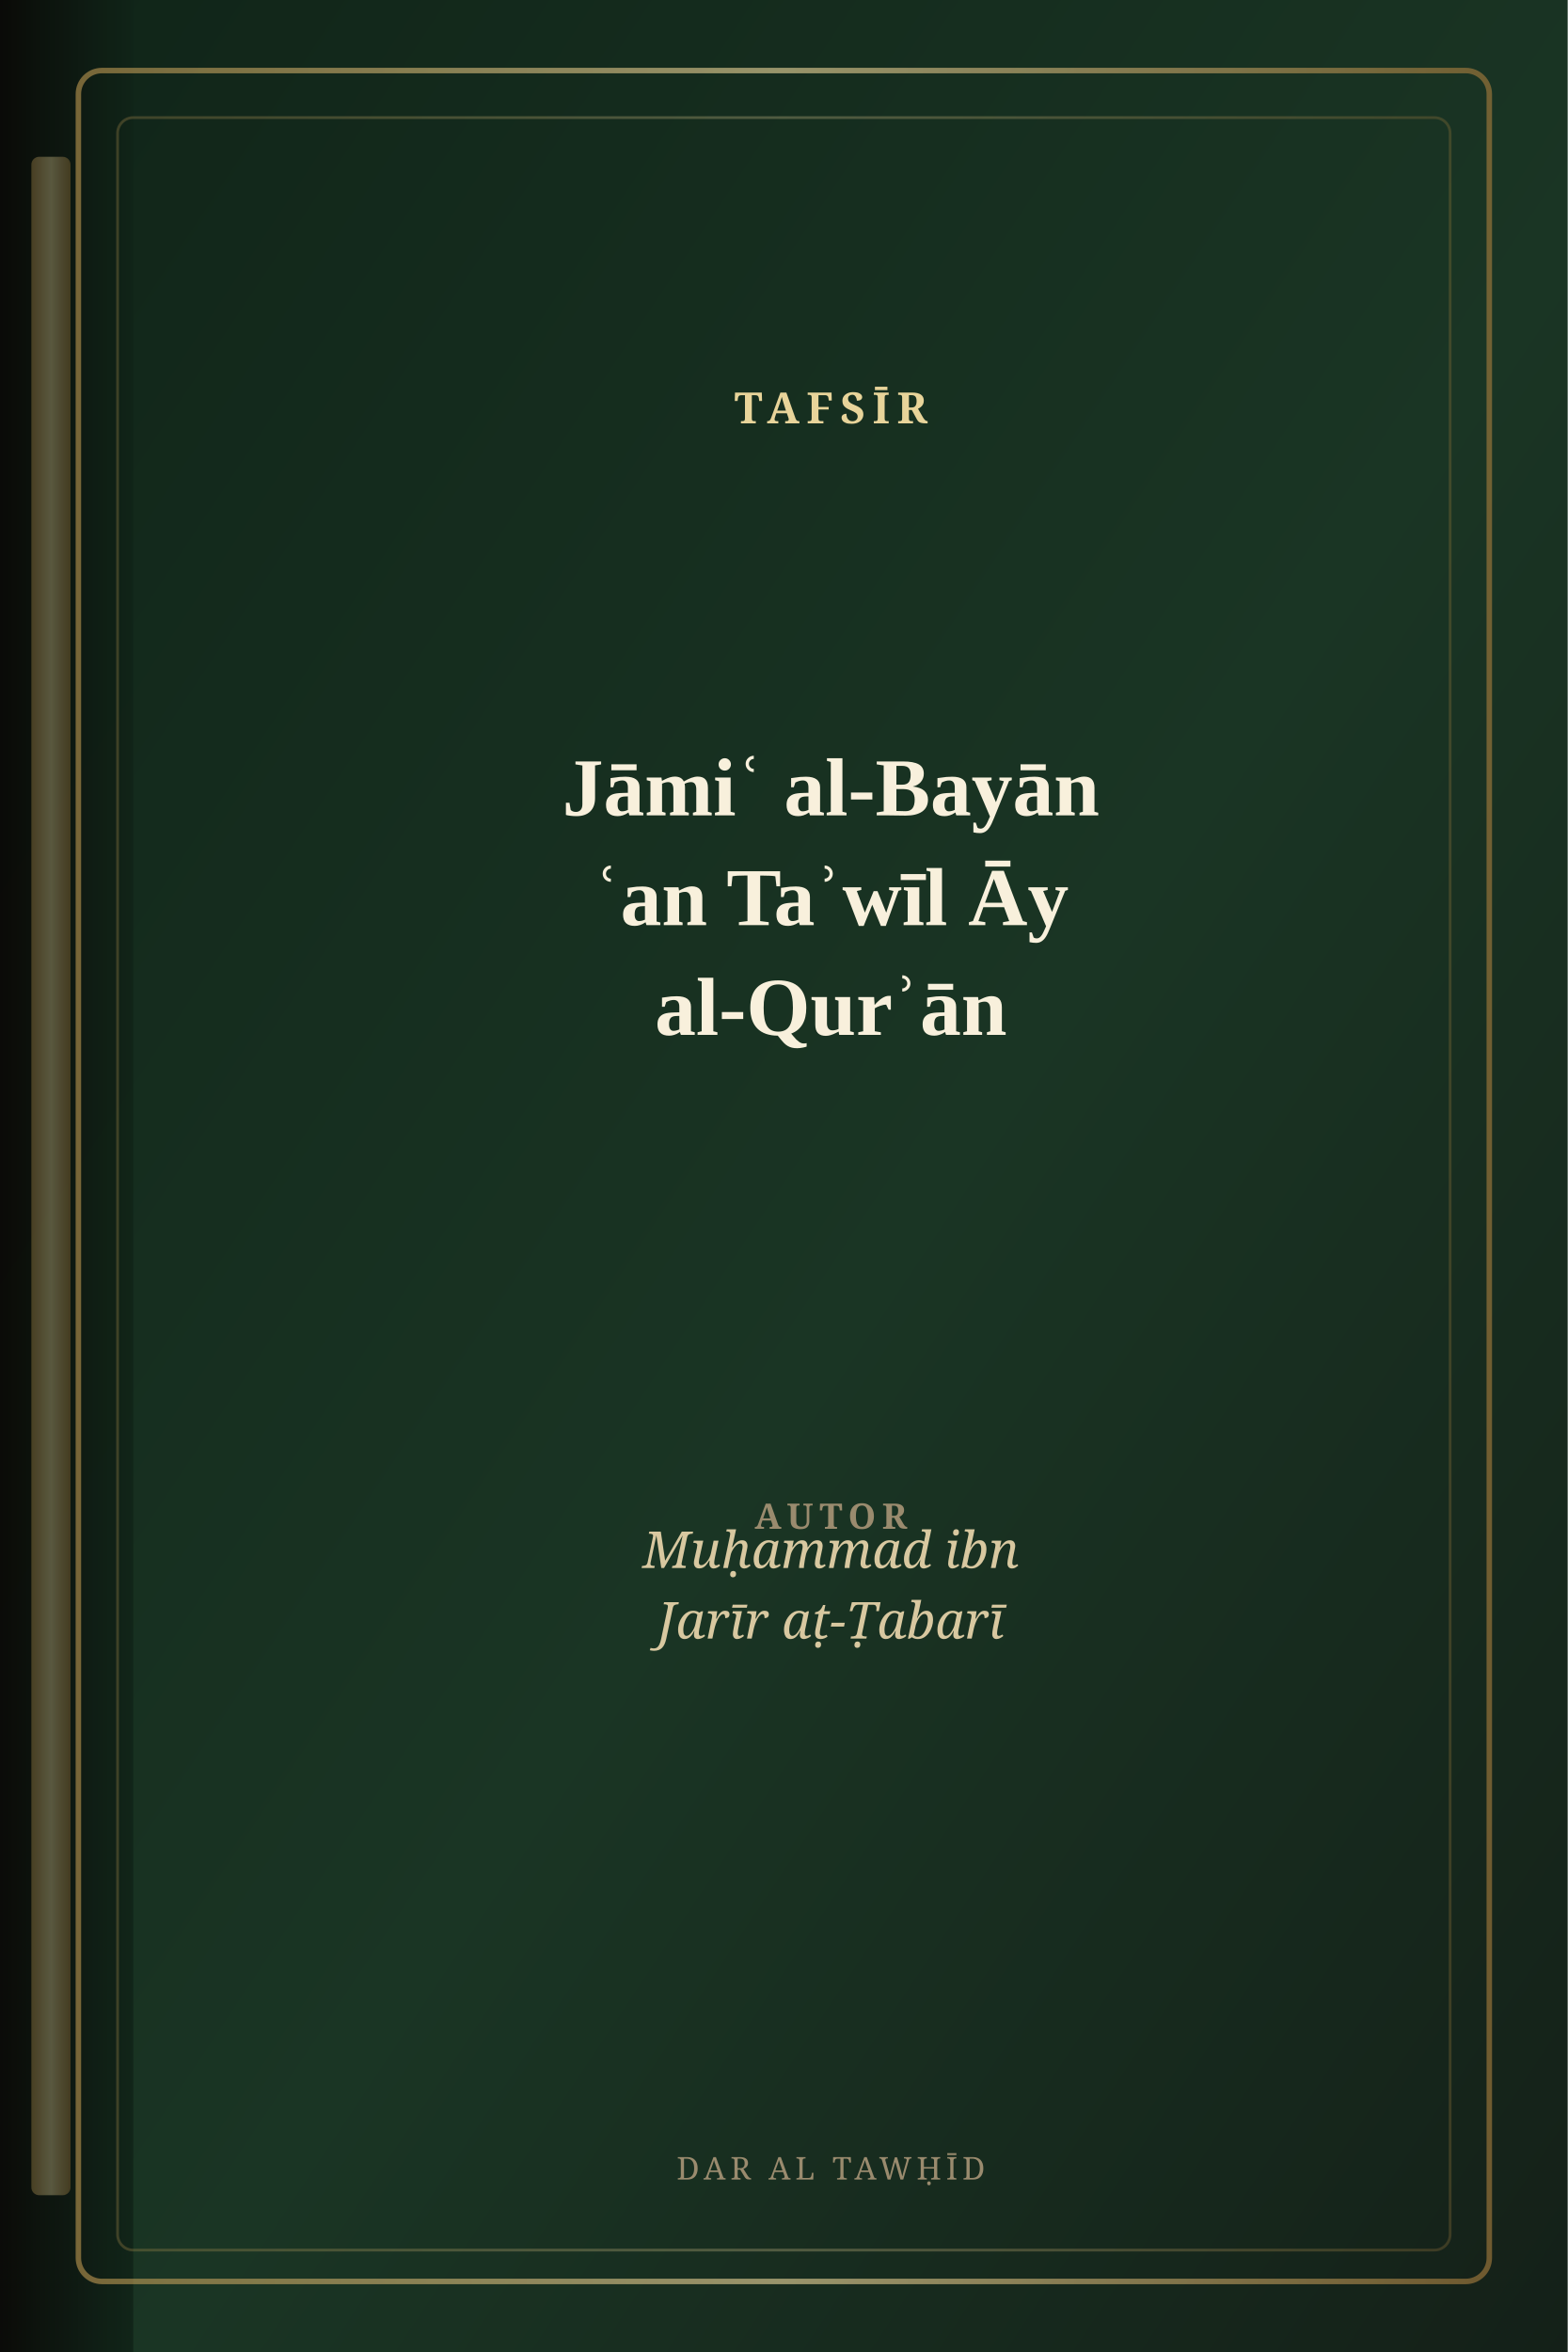
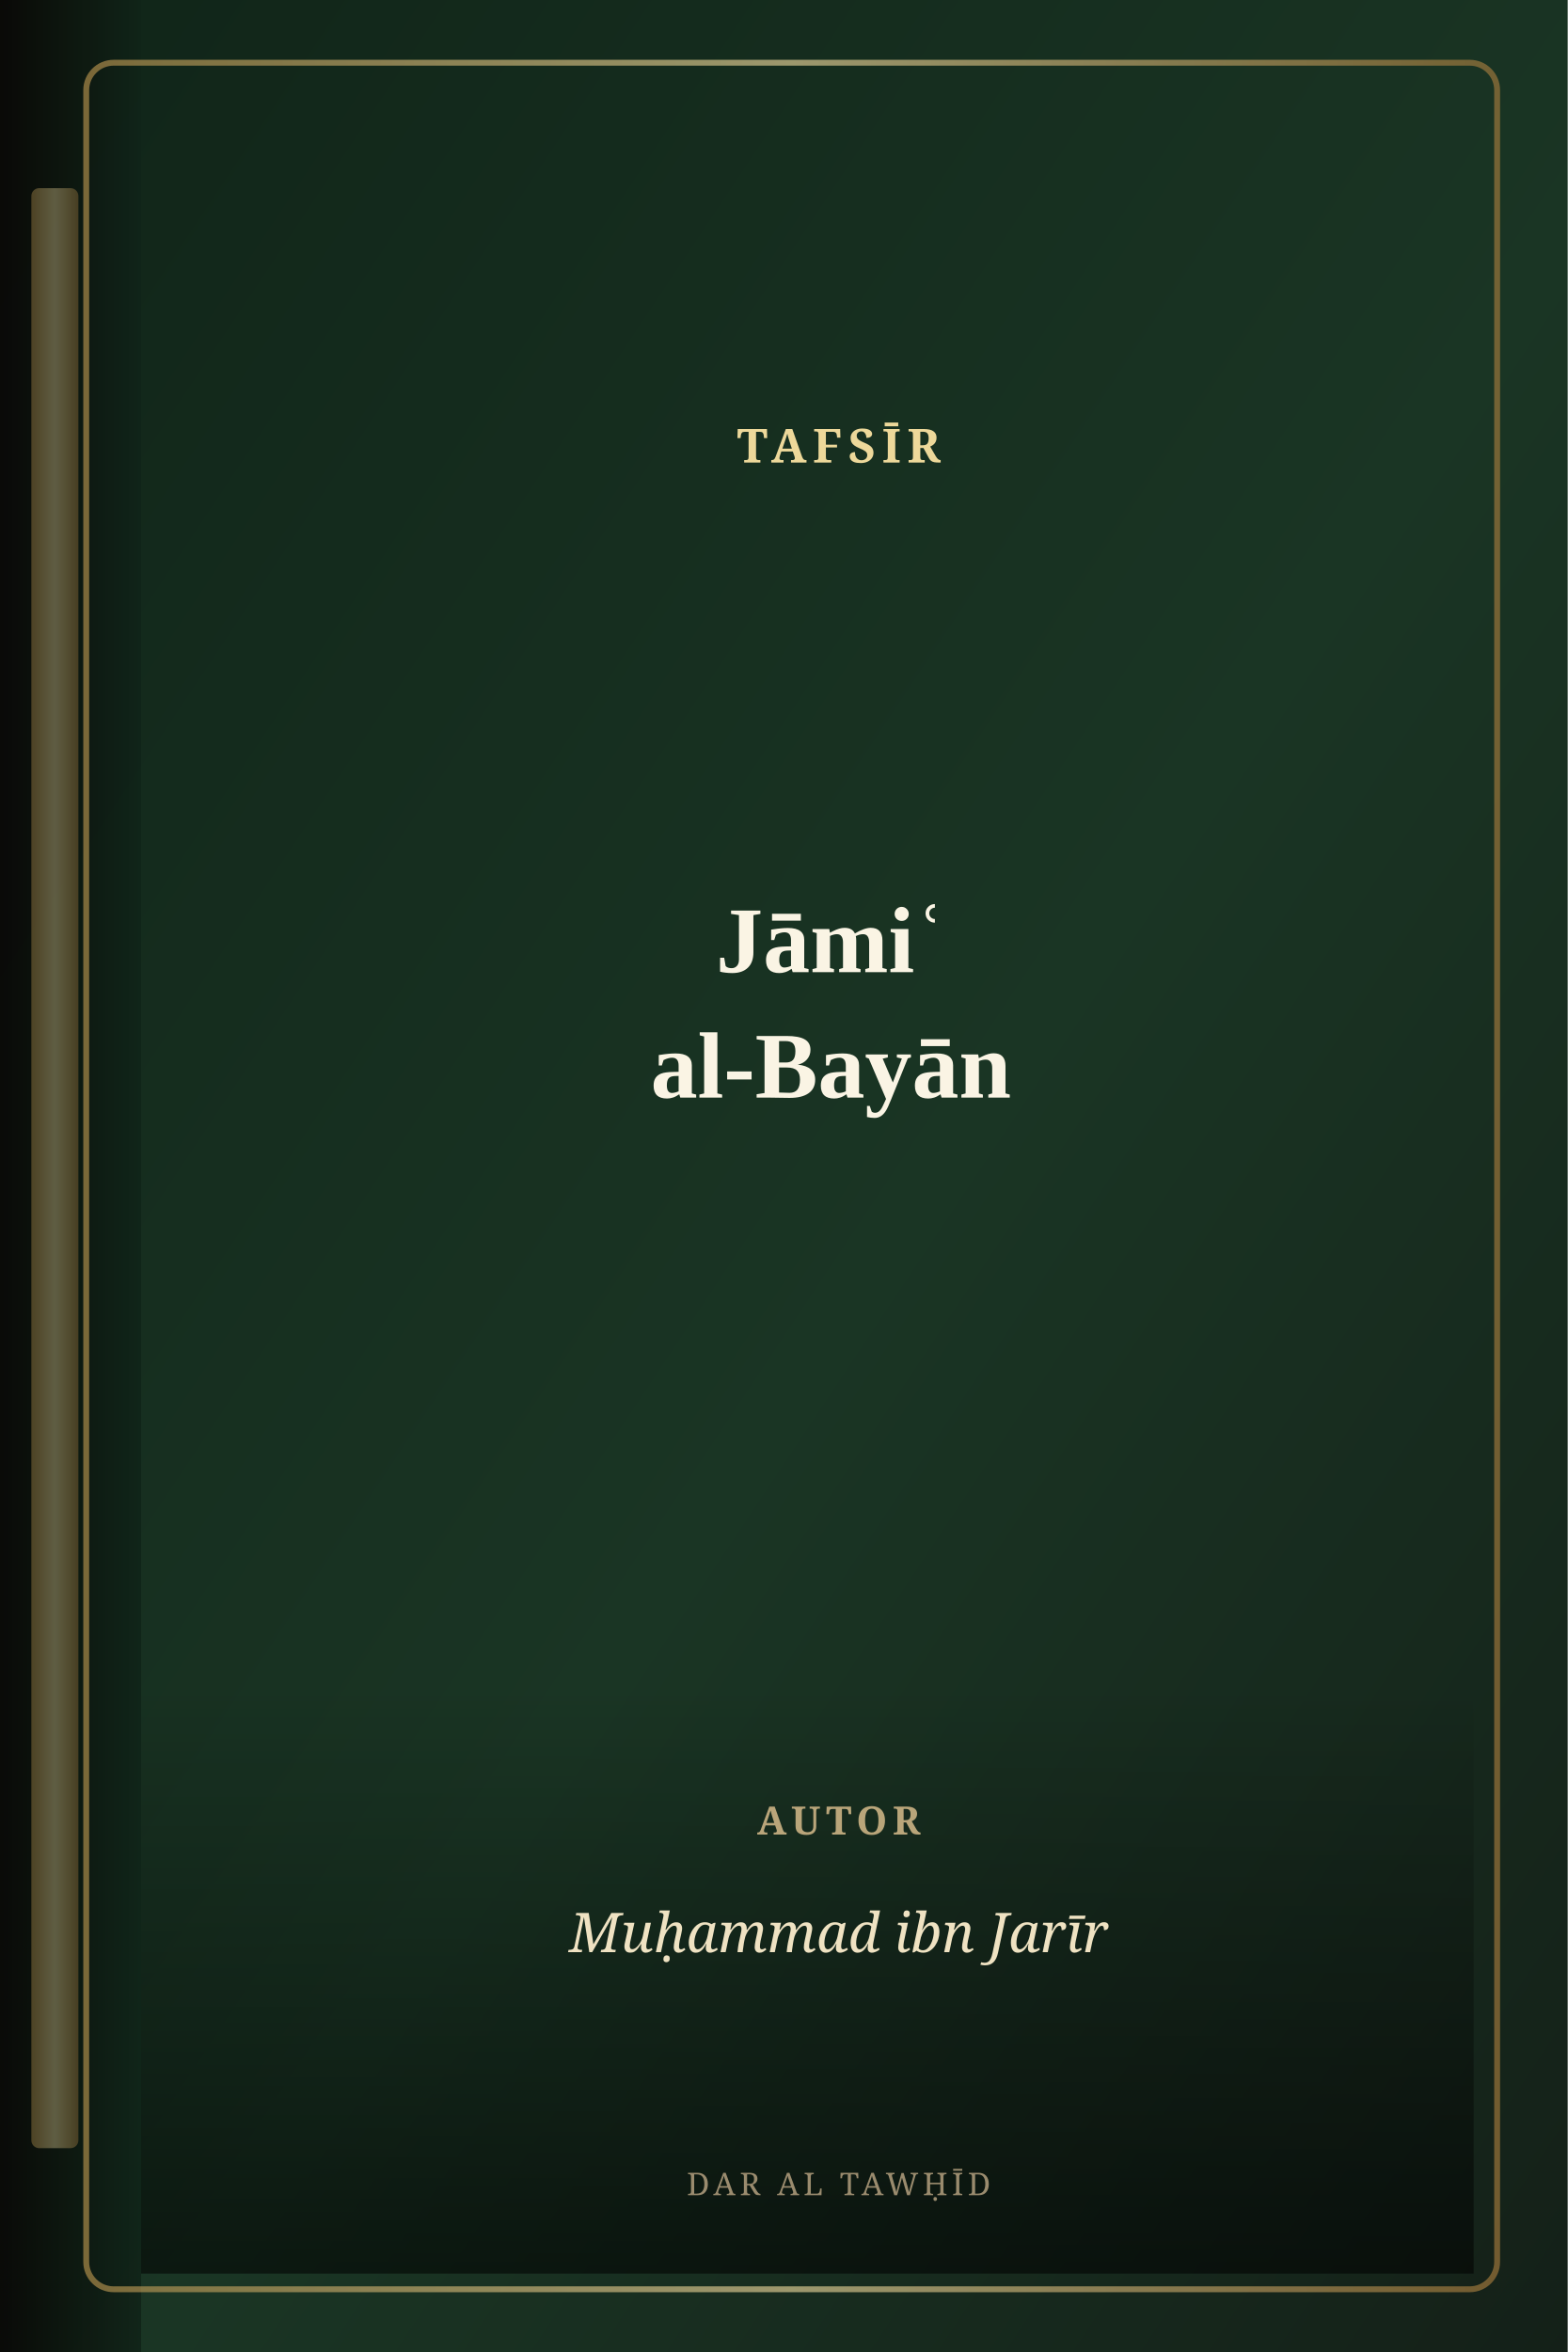
<svg xmlns="http://www.w3.org/2000/svg" viewBox="0 0 400 600" role="img" aria-label="Buchcover: Jāmiʿ al-Bayān ʿan Taʾwīl Āy al-Qurʾān">
  <defs>
    <linearGradient id="bg" x1="0%" y1="0%" x2="100%" y2="100%">
      <stop offset="0%" stop-color="#102418" />
      <stop offset="55%" stop-color="#1a3524" />
      <stop offset="100%" stop-color="#142018" />
    </linearGradient>
    <linearGradient id="gold" x1="0%" y1="0%" x2="100%" y2="0%">
      <stop offset="0%" stop-color="#b8944f" />
      <stop offset="50%" stop-color="#e8d49a" />
      <stop offset="100%" stop-color="#a67c3d" />
    </linearGradient>
    <linearGradient id="spine" x1="0%" y1="0%" x2="100%" y2="0%">
      <stop offset="0%" stop-color="#0a0806" />
      <stop offset="100%" stop-color="#102418" />
    </linearGradient>
+     <linearGradient id="shade" x1="0%" y1="100%" x2="0%" y2="0%">
+       <stop offset="0%" stop-color="rgba(0,0,0,.55)" />
+       <stop offset="100%" stop-color="rgba(0,0,0,0)" />
+     </linearGradient>
  </defs>
  <rect width="400" height="600" fill="url(#bg)" />
-   <rect x="0" y="0" width="34" height="600" fill="url(#spine)" opacity="0.92" />
-   <rect x="8" y="40" width="10" height="520" rx="2" fill="url(#gold)" opacity="0.35" />
-   <rect x="20" y="18" width="360" height="564" rx="6" fill="none" stroke="url(#gold)" stroke-width="1.4" opacity="0.62" />
-   <rect x="30" y="30" width="340" height="544" rx="4" fill="none" stroke="url(#gold)" stroke-width="0.7" opacity="0.28" />
-   <text x="212" y="108" text-anchor="middle" fill="#e8d49a" font-family="Georgia,serif" font-size="11" font-weight="700" letter-spacing="1.8">TAFSĪR</text>
-   <line x1="78" y1="124" x2="346" y2="124" stroke="url(#gold)" stroke-width="0.9" opacity="0.48" />
-   <text x="212" y="208" text-anchor="middle" fill="#f8f0dc" font-family="Georgia,'Times New Roman',serif" font-size="21" font-weight="700">Jāmiʿ al-Bayān</text>
-   <text x="212" y="236" text-anchor="middle" fill="#f8f0dc" font-family="Georgia,'Times New Roman',serif" font-size="21" font-weight="700">ʿan Taʾwīl Āy</text>
-   <text x="212" y="264" text-anchor="middle" fill="#f8f0dc" font-family="Georgia,'Times New Roman',serif" font-size="21" font-weight="700">al-Qurʾān</text>
-   <line x1="78" y1="372" x2="346" y2="372" stroke="url(#gold)" stroke-width="0.7" opacity="0.38" />
-   <text x="212" y="390" text-anchor="middle" fill="#9a8b6e" font-family="Georgia,serif" font-size="9" font-weight="700" letter-spacing="1.6">AUTOR</text>
-   <text x="212" y="400" text-anchor="middle" fill="#d8c8a0" font-family="Georgia,serif" font-size="13" font-style="italic">Muḥammad ibn</text>
-   <text x="212" y="418" text-anchor="middle" fill="#d8c8a0" font-family="Georgia,serif" font-size="13" font-style="italic">Jarīr aṭ-Ṭabarī</text>
-   <text x="212" y="556" text-anchor="middle" fill="#9a8b6e" font-family="Georgia,serif" font-size="8" letter-spacing="1.2">DAR AL TAWḤĪD</text>
+   <rect x="0" y="0" width="36" height="600" fill="url(#spine)" opacity="0.94" />
+   <rect x="8" y="48" width="12" height="500" rx="2" fill="url(#gold)" opacity="0.38" />
+   <rect x="22" y="16" width="360" height="568" rx="7" fill="none" stroke="url(#gold)" stroke-width="1.5" opacity="0.64" />
+   <text x="214" y="118" text-anchor="middle" fill="#edd89a" font-family="Georgia,serif" font-size="12" font-weight="700" letter-spacing="1.6">TAFSĪR</text>
+   <line x1="72" y1="136" x2="356" y2="136" stroke="url(#gold)" stroke-width="0.9" opacity="0.5" />
+   <text x="212" y="248" text-anchor="middle" fill="#faf4e4" font-family="Georgia,'Times New Roman',serif" font-size="24" font-weight="700">Jāmiʿ</text>
+   <text x="212" y="280" text-anchor="middle" fill="#faf4e4" font-family="Georgia,'Times New Roman',serif" font-size="24" font-weight="700">al-Bayān</text>
+   <rect x="36" y="430" width="340" height="150" fill="url(#shade)" />
+   <text x="214" y="468" text-anchor="middle" fill="#b9a57a" font-family="Georgia,serif" font-size="10" font-weight="700" letter-spacing="1.4">AUTOR</text>
+   <text x="214" y="498" text-anchor="middle" fill="#efe2c2" font-family="Georgia,serif" font-size="14" font-style="italic">Muḥammad ibn Jarīr</text>
+   <text x="214" y="560" text-anchor="middle" fill="#9a8b6e" font-family="Georgia,serif" font-size="8" letter-spacing="1.1">DAR AL TAWḤĪD</text>
</svg>
